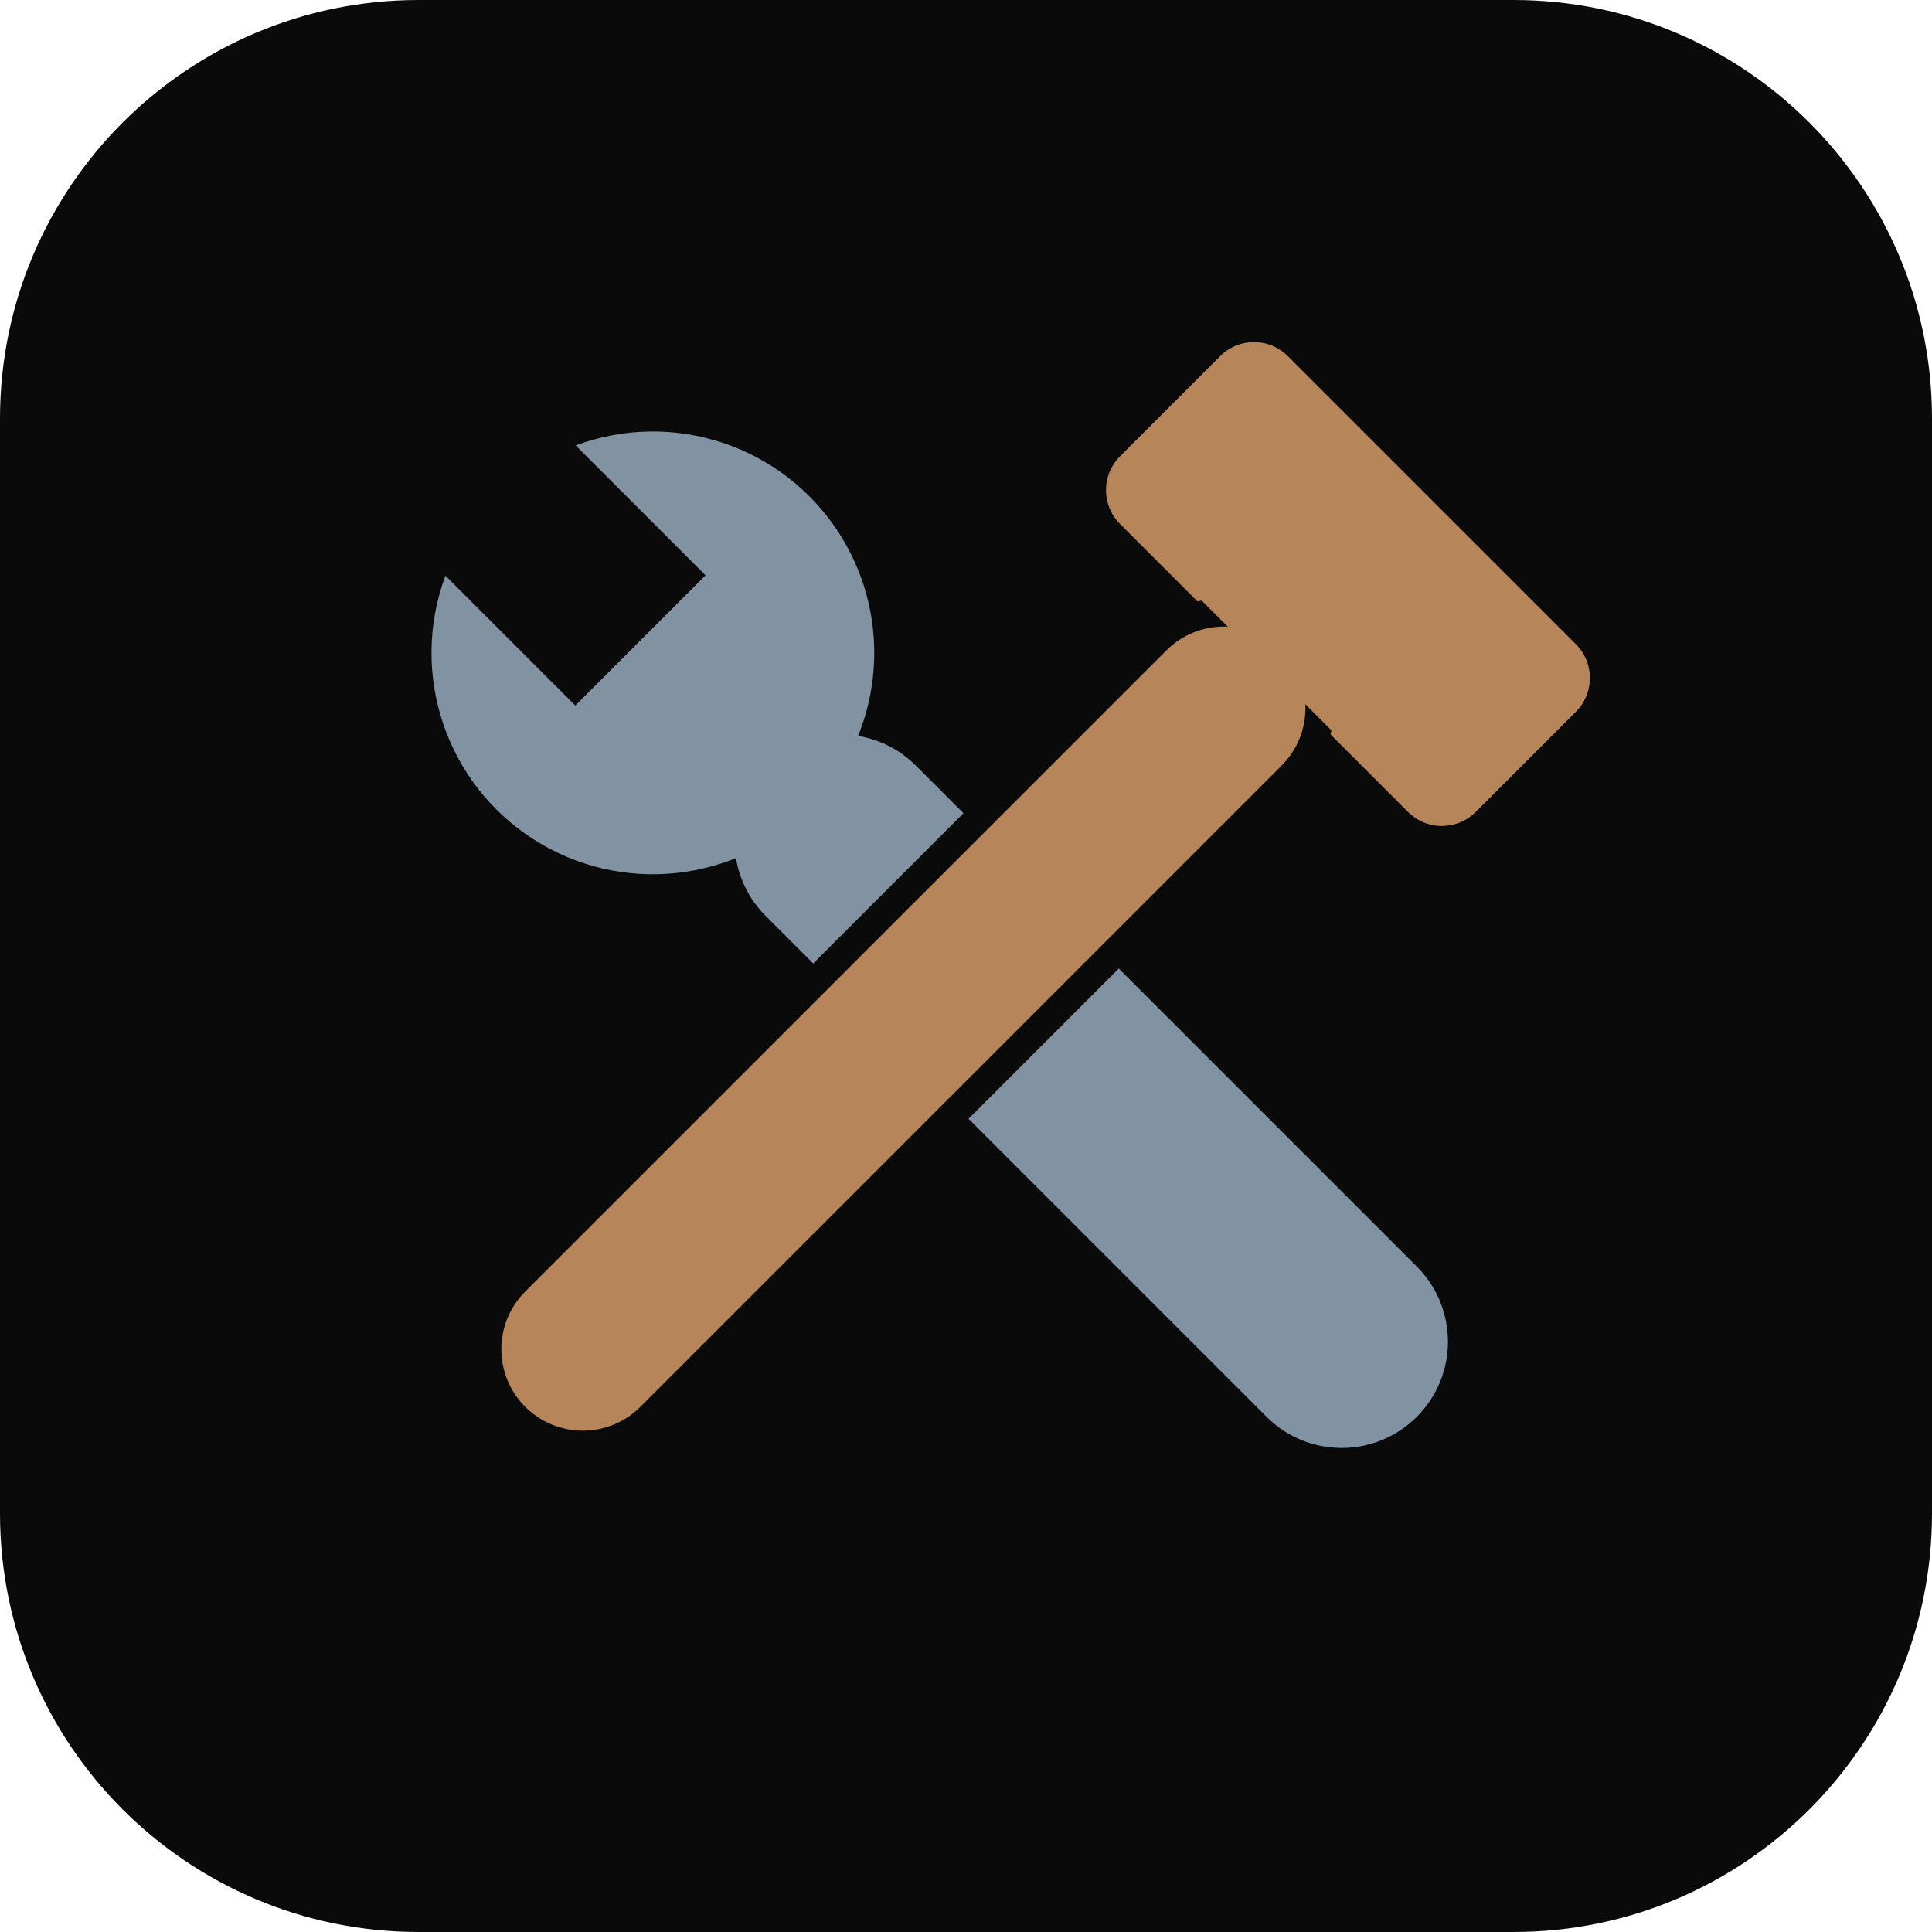
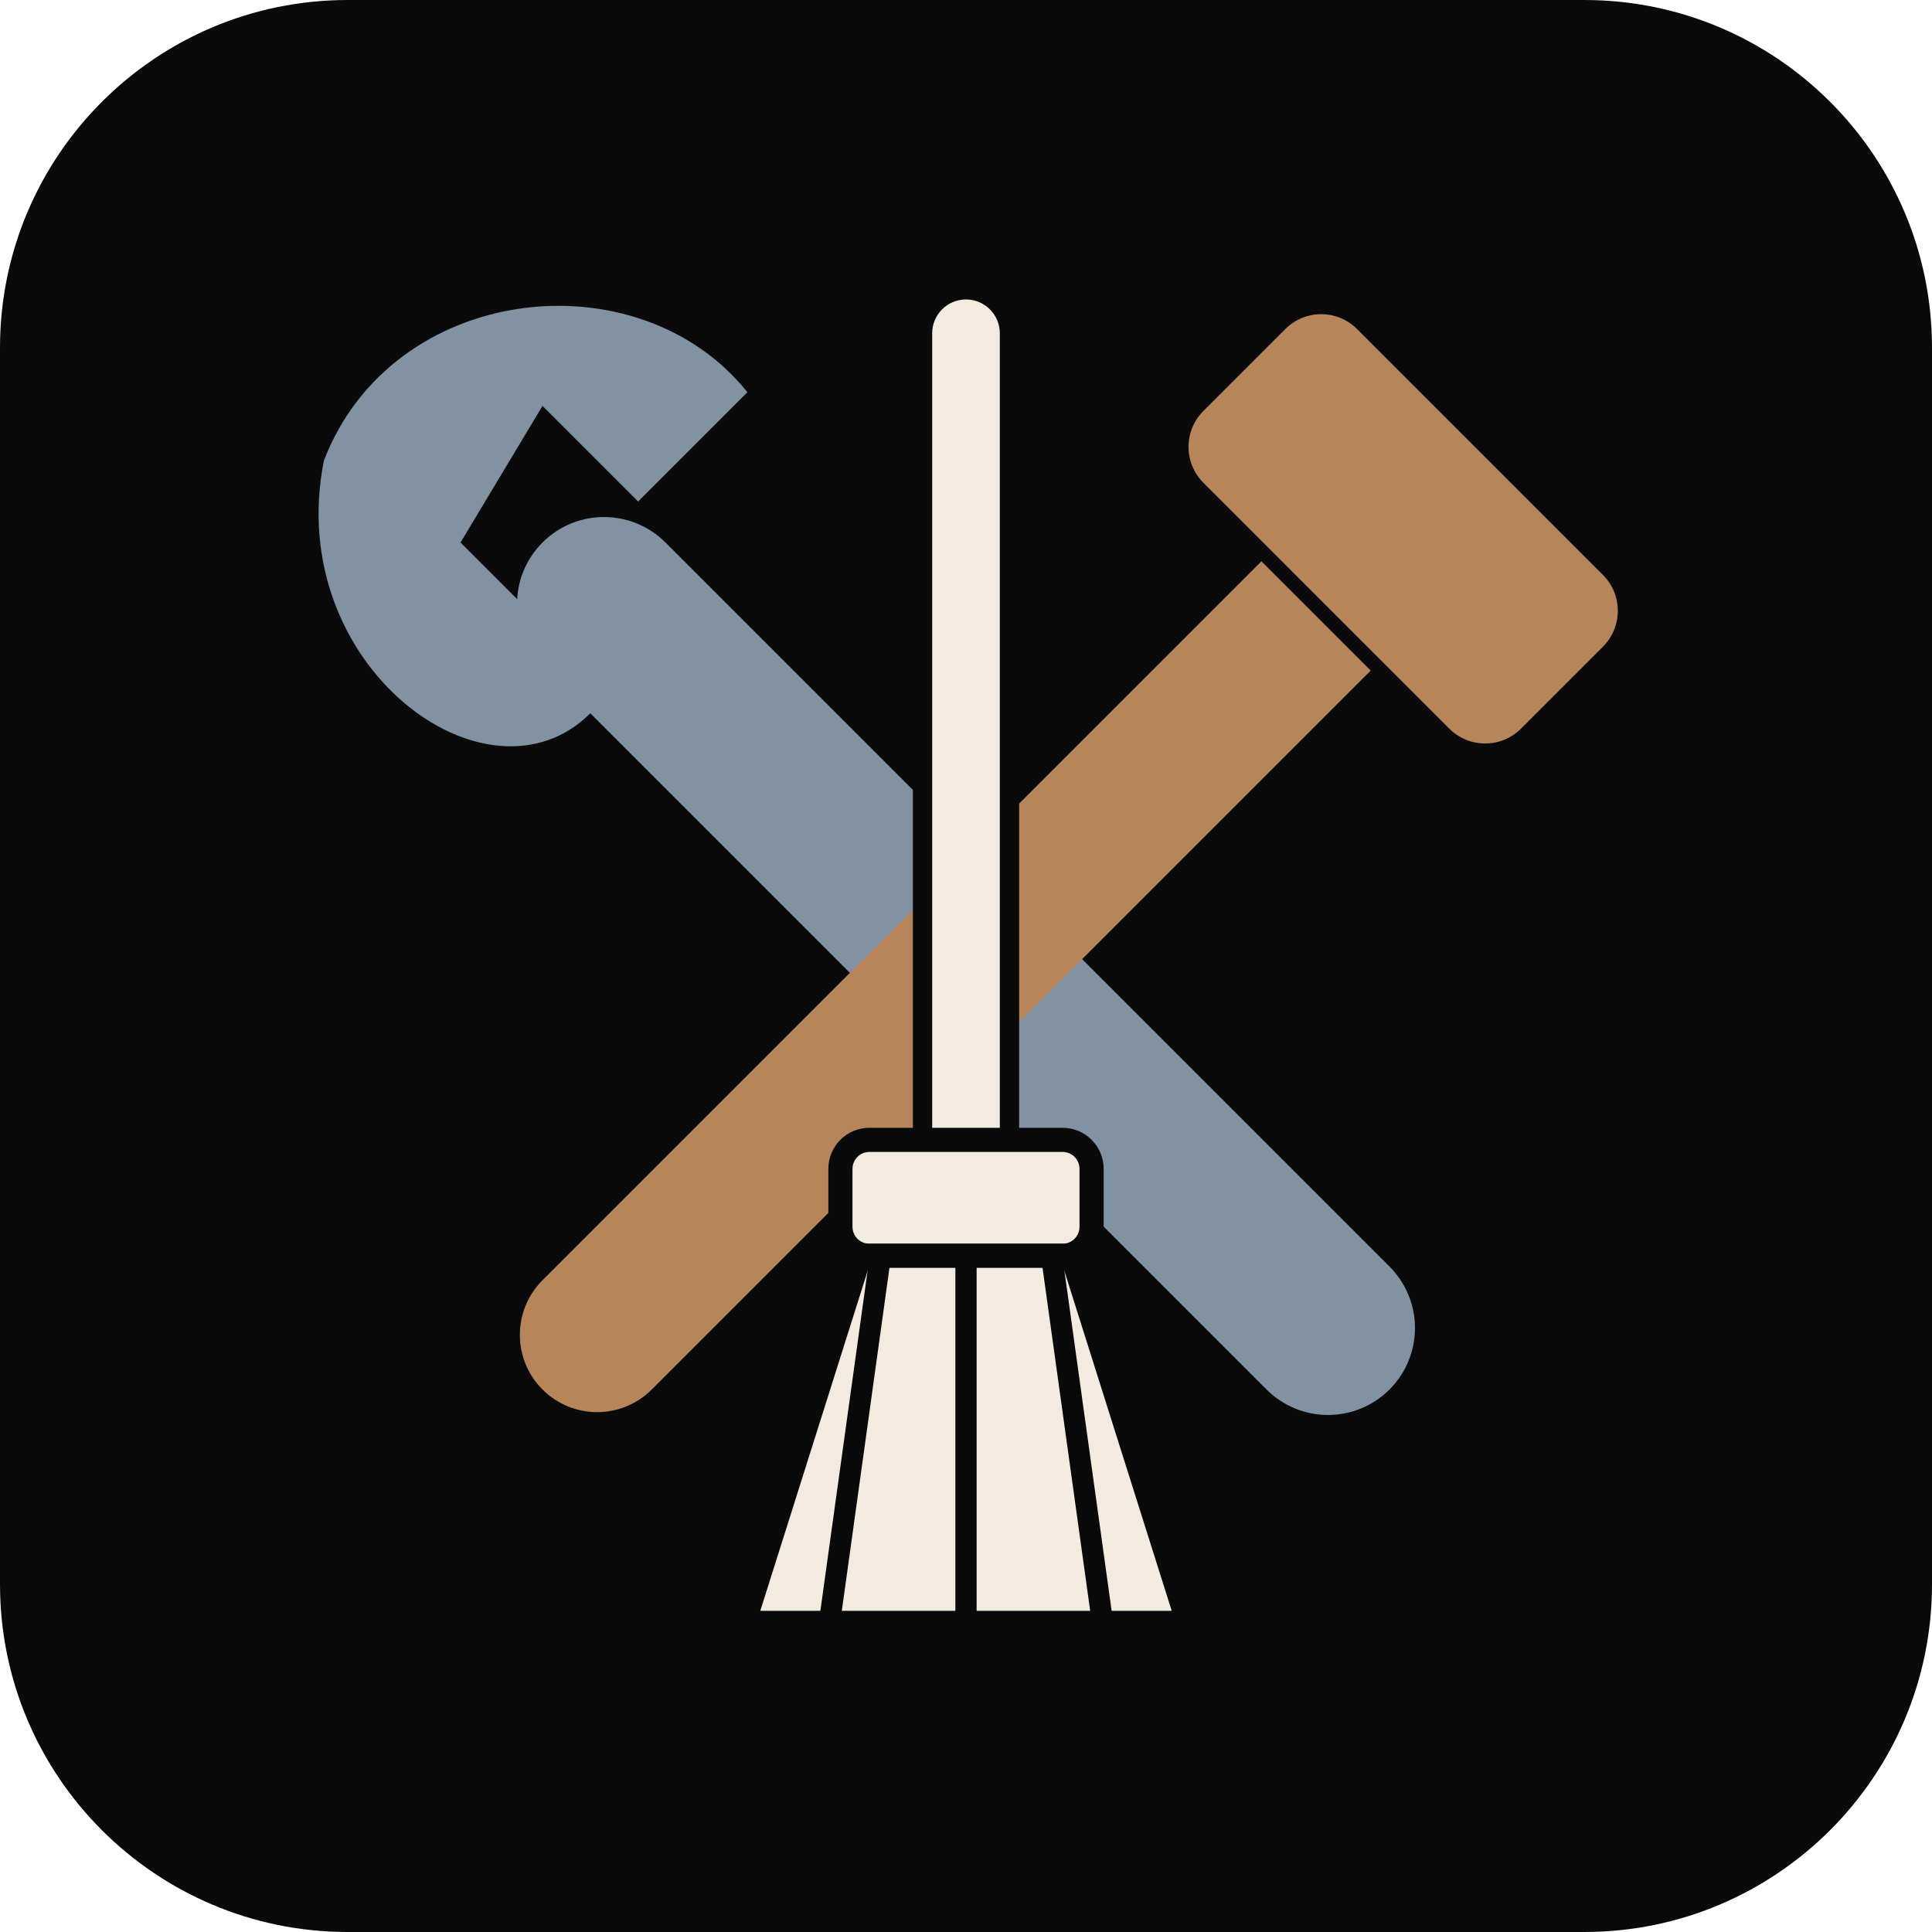
- <svg xmlns="http://www.w3.org/2000/svg" viewBox="0 0 120 120" width="120" height="120" role="img" aria-label="FIX-PLUG">
-   <rect width="120" height="120" rx="26" fill="#0A0A0A" />
-   <g transform="translate(60 60) scale(1.1)">
-     <g transform="rotate(-45)">
-       <path fill="#8192A2" d="M-5.2 -36.37A12.5 12.5 0 1 0 5.2 -36.37L5.2 -26L-5.2 -26Z" />
-       <rect fill="#8192A2" x="-6" y="-16" width="12" height="52" rx="6" />
+ <svg xmlns="http://www.w3.org/2000/svg" viewBox="0 0 200 200" width="200" height="200" role="img" aria-label="FIX-PLUG Brand Icon">
+   <rect width="200" height="200" rx="36" fill="#0A0A0A" />
+   <g id="tools-emblem">
+     <g transform="translate(100, 100) rotate(-45)">
+       <rect x="-9" y="-62" width="18" height="124" rx="9" fill="#8192A2" />
+       <path d="M -9 -46                 C -24 -46 -28 -72 -10 -84                 C 8 -92 28 -76 26 -58                 L 10 -58                 L 10 -72                 L -6 -68                 L -6 -46 Z" fill="#8192A2" />
    </g>
-     <g transform="rotate(45)">
-       <rect fill="#B6855A" stroke="#0A0A0A" stroke-width="1.6" stroke-linejoin="round" x="-15" y="-38" width="30" height="15" rx="3.5" />
-       <rect fill="#B6855A" stroke="#0A0A0A" stroke-width="1.6" stroke-linejoin="round" x="-5.4" y="-26" width="10.8" height="62" rx="5.4" />
-       <rect fill="#B6855A" x="-14" y="-37" width="28" height="13" rx="2.8" />
+     <g transform="translate(100, 100) rotate(45)">
+       <rect x="-8" y="-60" width="16" height="122" rx="8" fill="#B6855A" />
+       <rect x="-24" y="-76" width="48" height="24" rx="6" fill="#B6855A" stroke="#0A0A0A" stroke-width="1.5" />
+     </g>
+     <g id="broom" transform="translate(100, 0)">
+       <rect x="-4.5" y="30" width="9" height="92" rx="4.5" fill="#F3EBE0" stroke="#0A0A0A" stroke-width="2" />
+       <rect x="-13" y="118" width="26" height="12" rx="3" fill="#F3EBE0" stroke="#0A0A0A" stroke-width="2.5" />
+       <path d="M -11 130                 L 11 130                 L 23 168                 L -23 168 Z" fill="#F3EBE0" stroke="#0A0A0A" stroke-width="2.5" stroke-linejoin="round" />
+       <line x1="-9" y1="131" x2="-14" y2="167" stroke="#0A0A0A" stroke-width="2.2" stroke-linecap="round" />
+       <line x1="0" y1="131" x2="0" y2="167" stroke="#0A0A0A" stroke-width="2.2" stroke-linecap="round" />
+       <line x1="9" y1="131" x2="14" y2="167" stroke="#0A0A0A" stroke-width="2.2" stroke-linecap="round" />
    </g>
  </g>
</svg>
